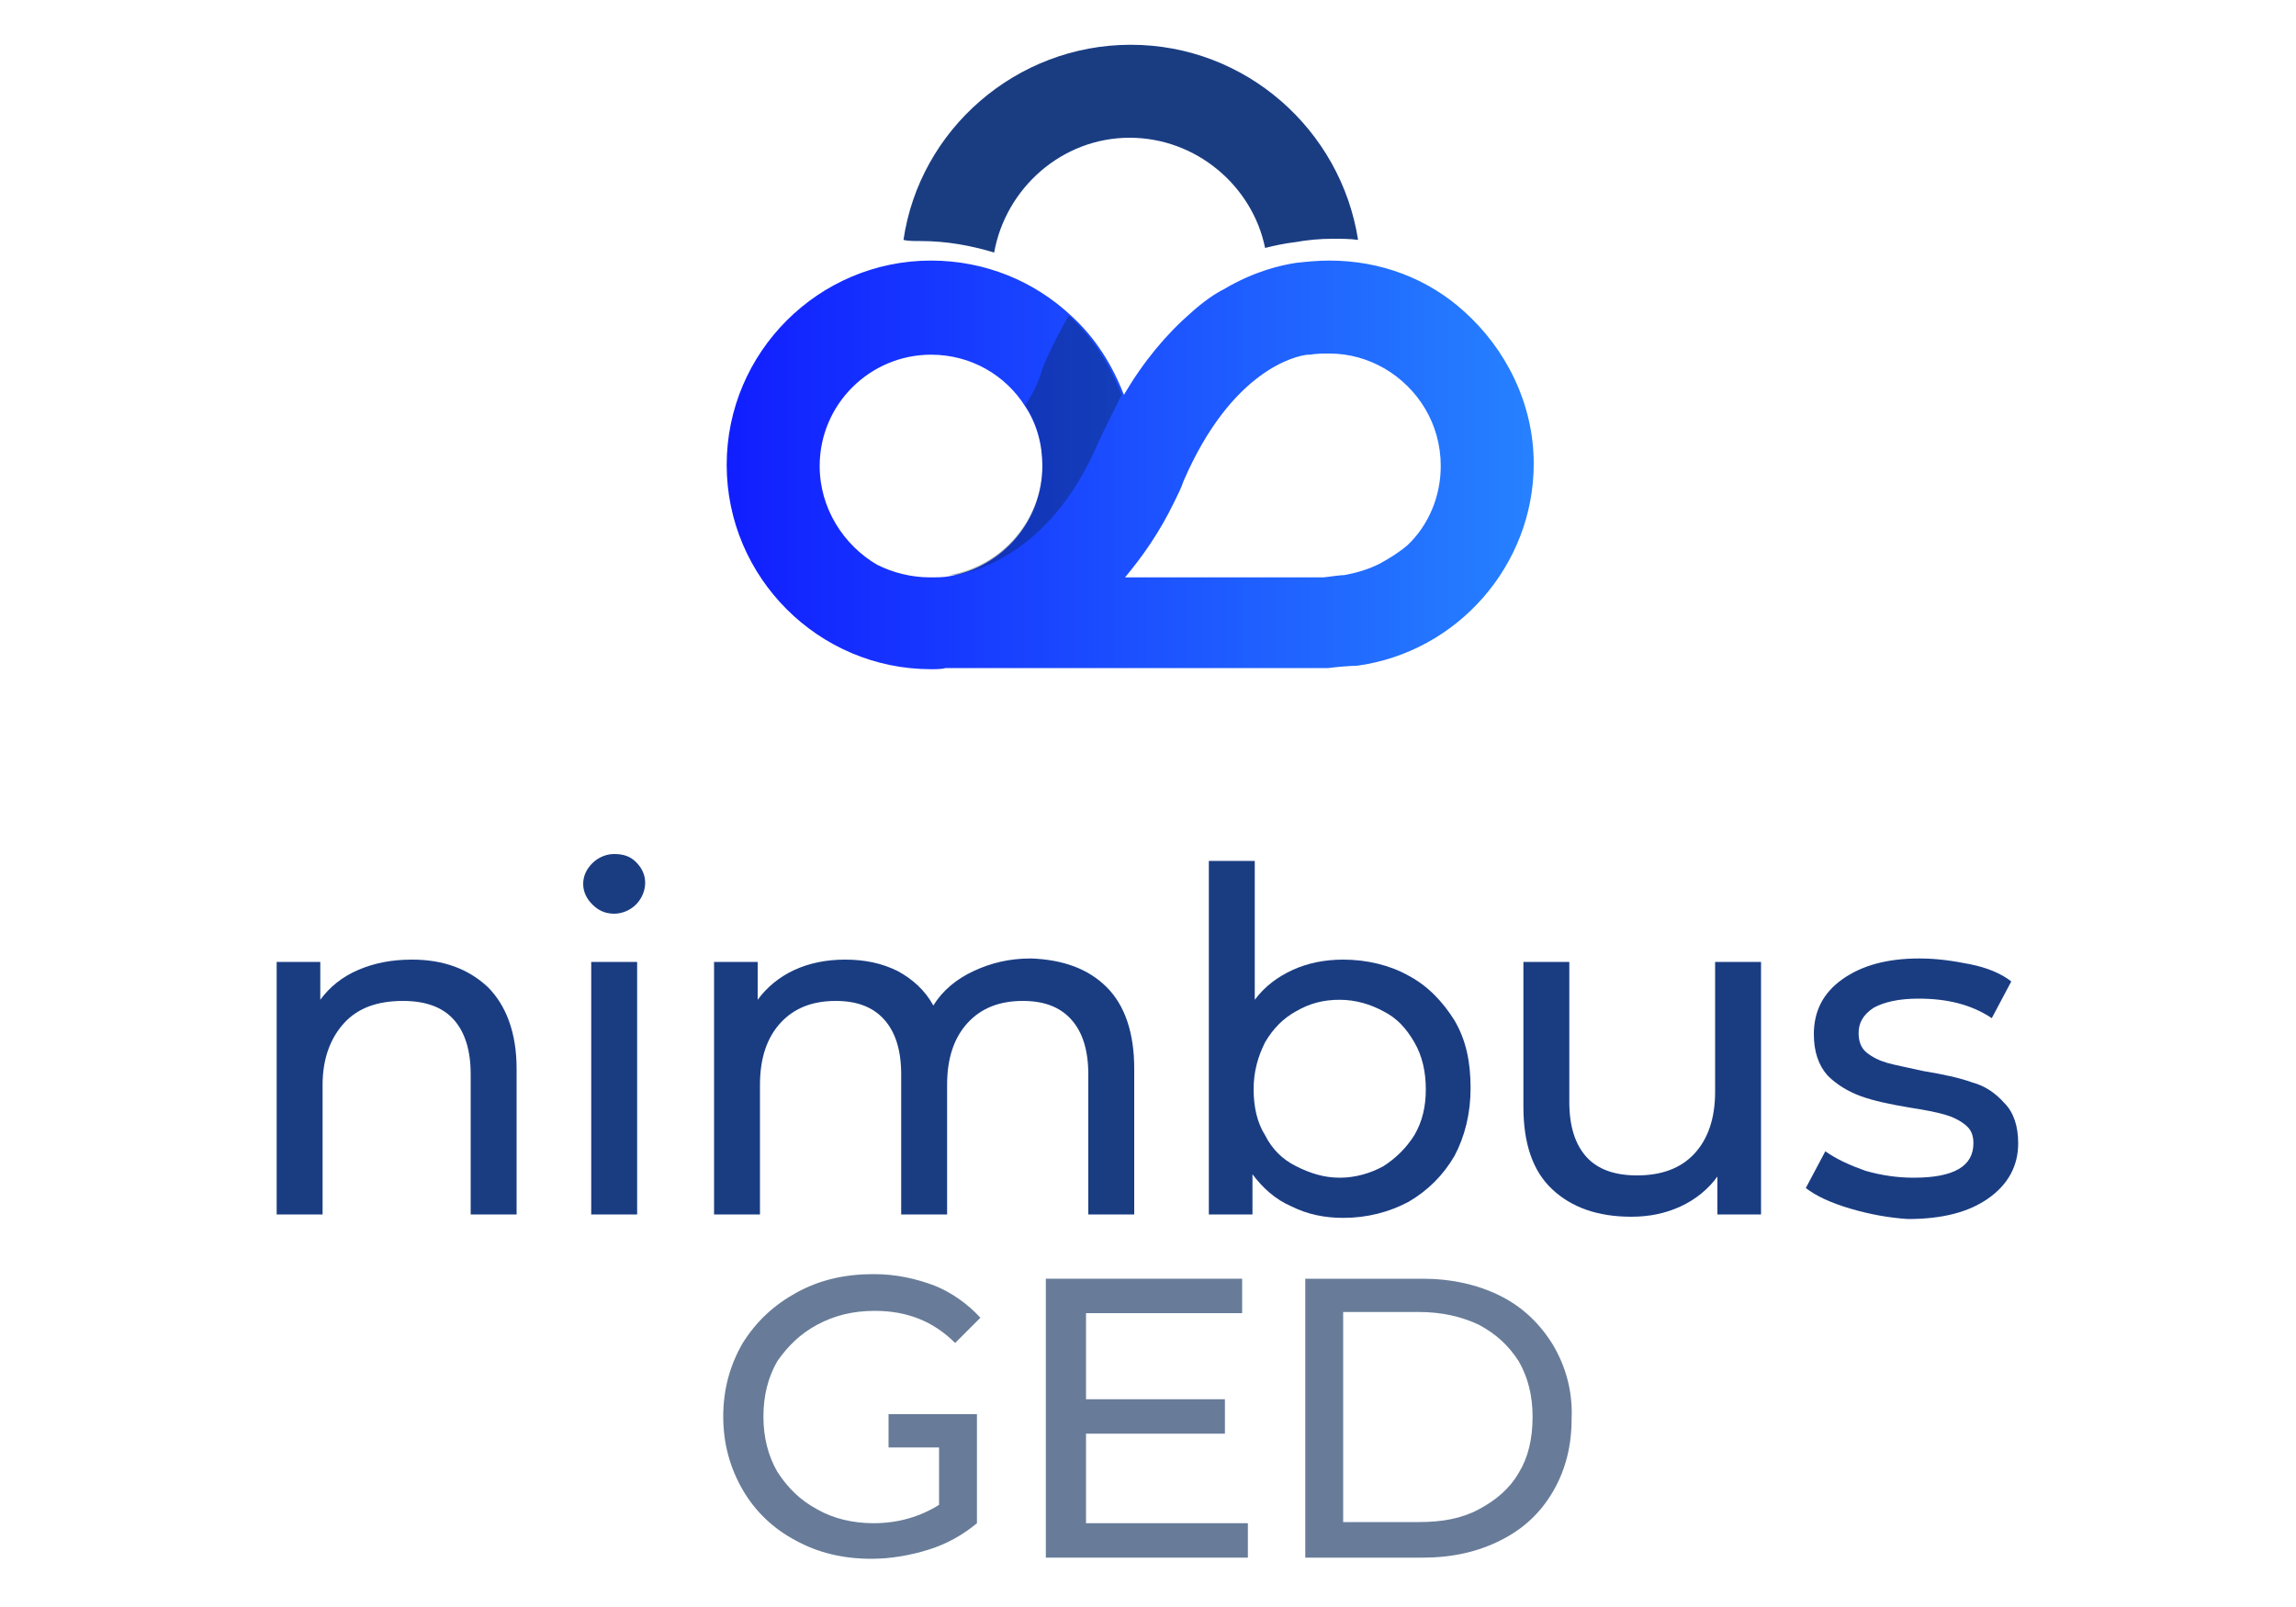
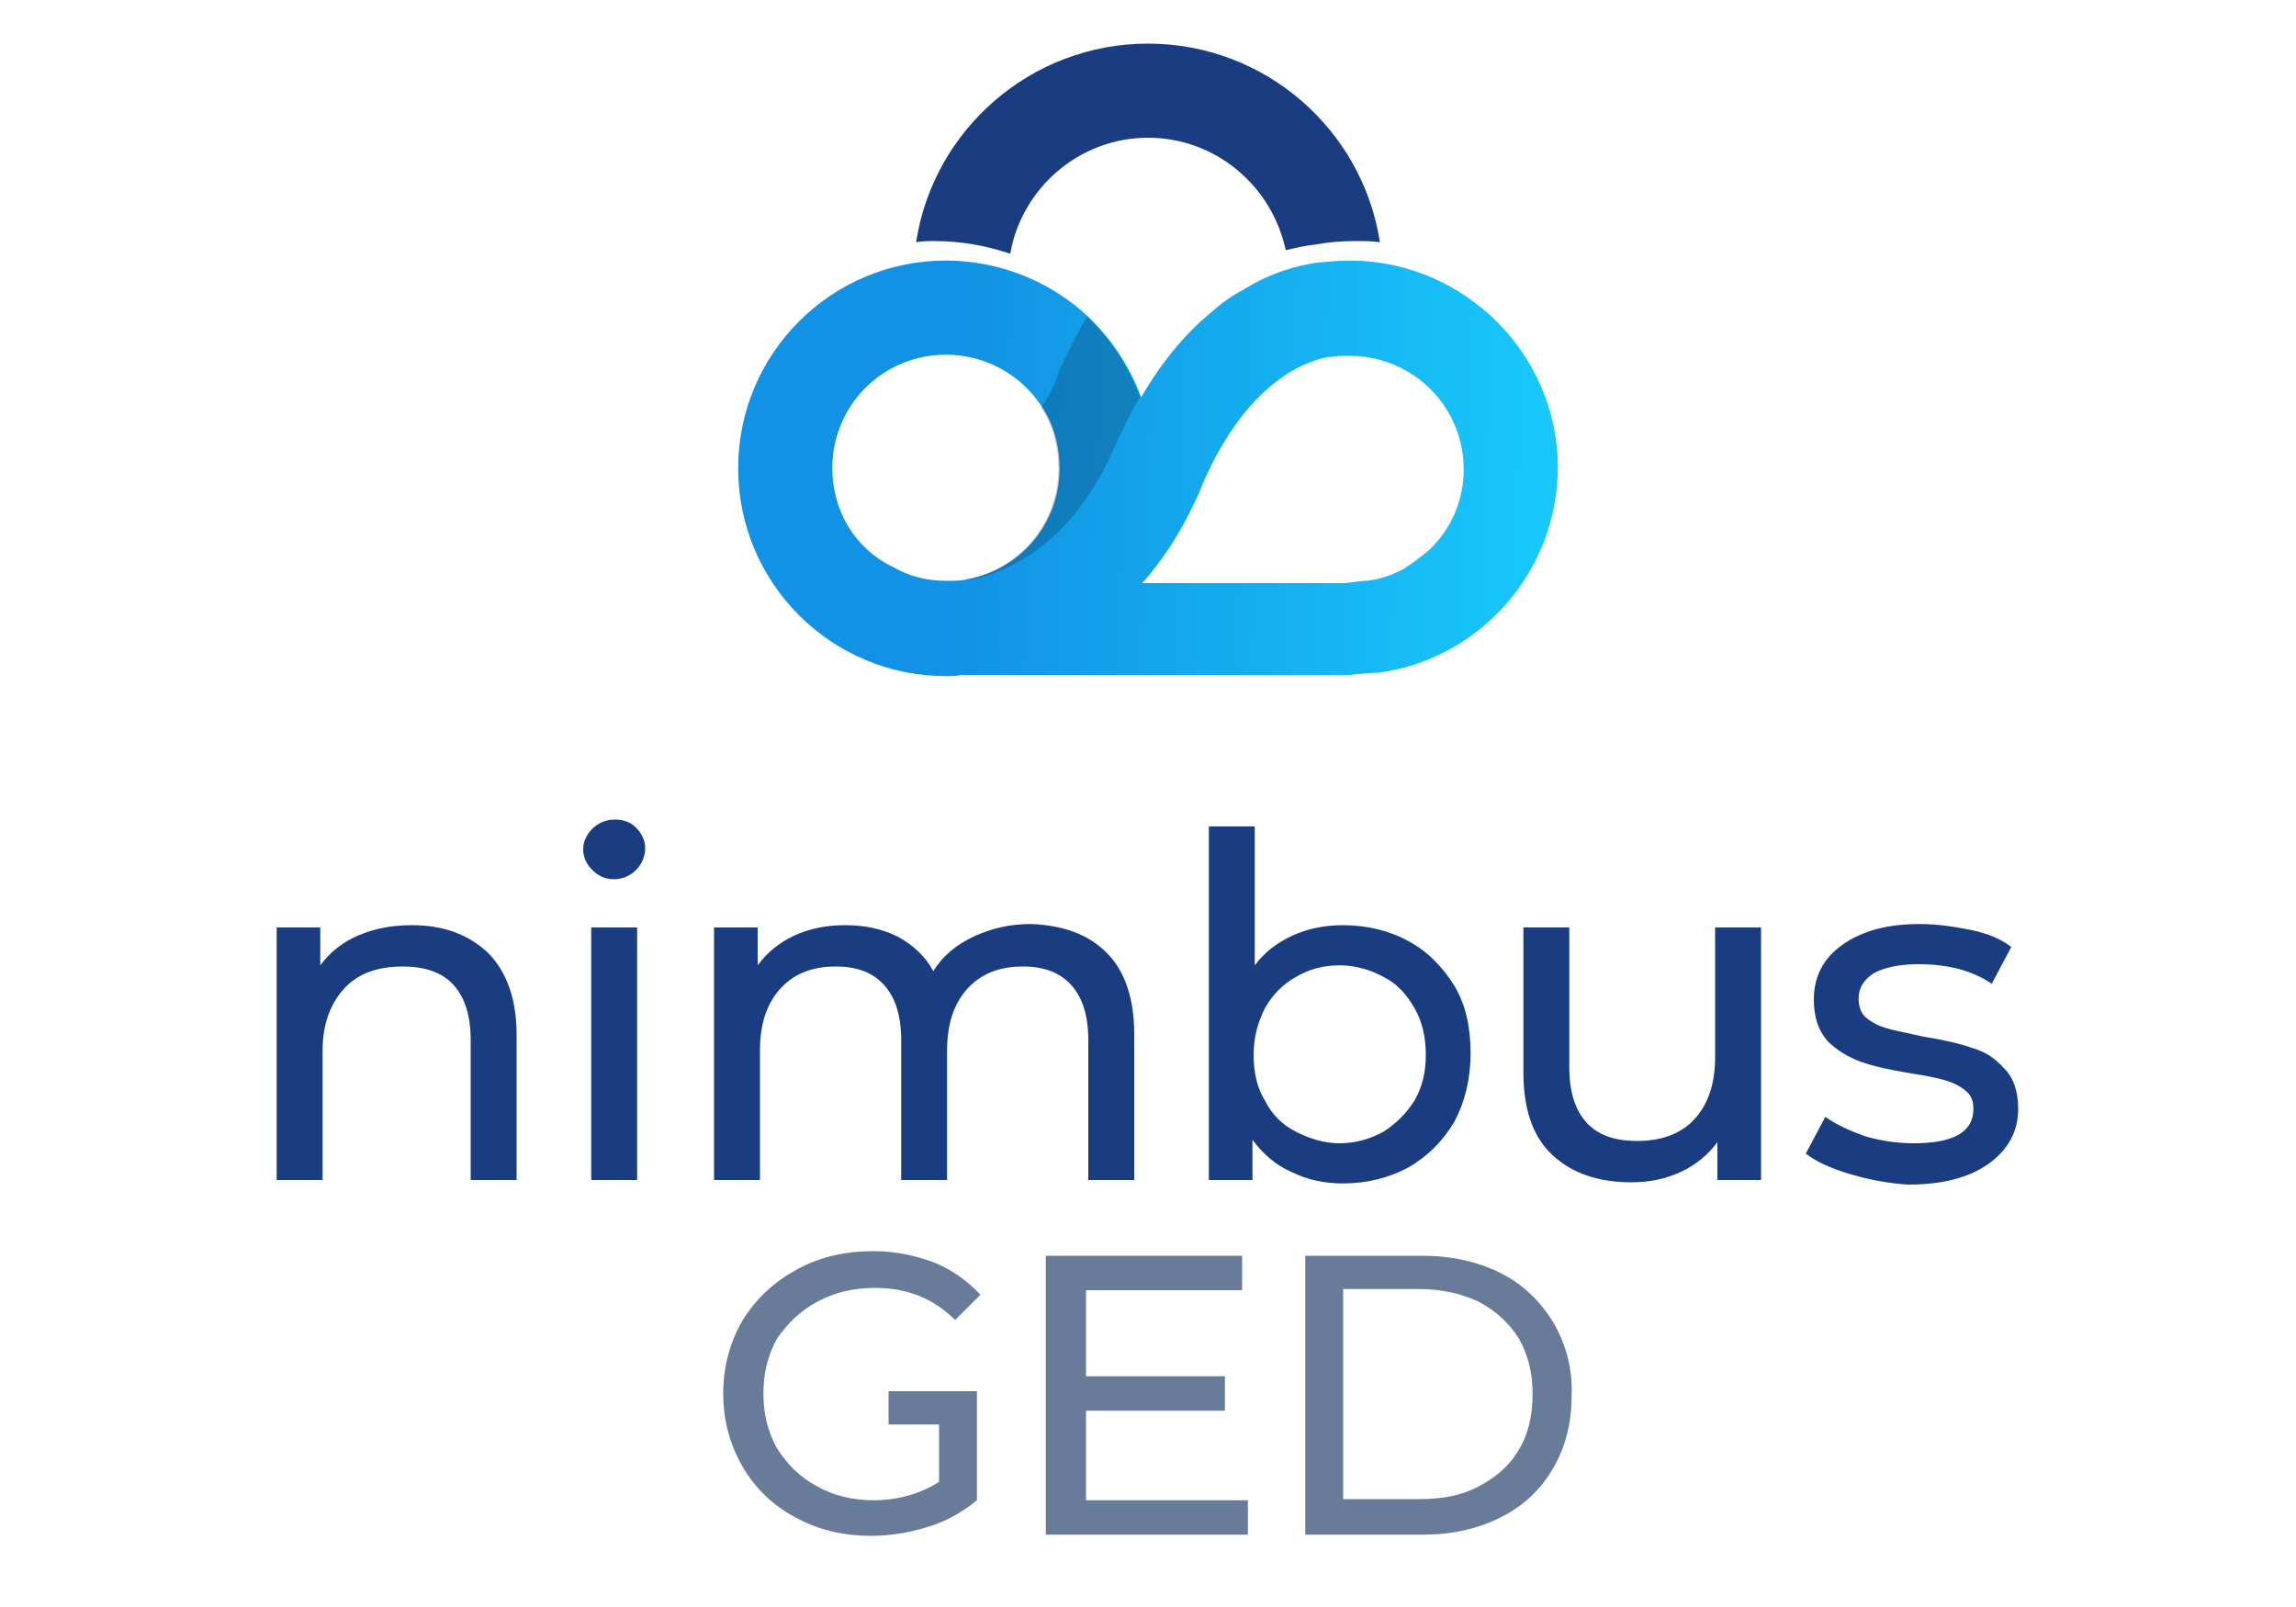
<svg xmlns="http://www.w3.org/2000/svg" version="1.1" id="Capa_1" x="0px" y="0px" viewBox="0 0 200 140" style="enable-background:new 0 0 200 140;" xml:space="preserve">
  <style type="text/css">
	.st0{fill:#1A3D82;}
- 	.st1{fill:url(#SVGID_1_);}
- 	.st2{opacity:0.352;fill:#072038;}
- 	.st3{fill:#687C99;}
+ 	.st1{fill:#687C99;}
+ 	.st2{fill:url(#SVGID_1_);}
+ 	.st3{opacity:0.25;fill:#072038;}
</style>
  <g>
+     <path class="st0" d="M42.5,83c1.6,1.6,2.5,4,2.5,7.1v12.7h-4V90.6c0-2.1-0.5-3.7-1.5-4.8c-1-1.1-2.5-1.6-4.4-1.6   c-2.2,0-3.9,0.6-5.1,1.9s-1.9,3.1-1.9,5.4v11.3h-4v-22h3.8v3.3c0.8-1.1,1.9-2,3.3-2.6c1.4-0.6,2.9-0.9,4.7-0.9   C38.6,80.6,40.8,81.4,42.5,83z" />
+     <path class="st0" d="M51.6,75.8c-0.5-0.5-0.8-1.1-0.8-1.8s0.3-1.3,0.8-1.8s1.2-0.8,1.9-0.8c0.8,0,1.4,0.2,1.9,0.7s0.8,1.1,0.8,1.8   c0,0.7-0.3,1.4-0.8,1.9s-1.2,0.8-1.9,0.8C52.7,76.6,52.1,76.3,51.6,75.8z M51.5,80.8h4v22h-4V80.8z" />
+     <path class="st0" d="M96.4,83c1.6,1.6,2.4,4,2.4,7.1v12.7h-4V90.6c0-2.1-0.5-3.7-1.5-4.8c-1-1.1-2.4-1.6-4.2-1.6   c-2,0-3.6,0.6-4.8,1.9c-1.2,1.3-1.8,3.1-1.8,5.4v11.3h-4V90.6c0-2.1-0.5-3.7-1.5-4.8c-1-1.1-2.4-1.6-4.2-1.6c-2,0-3.6,0.6-4.8,1.9   c-1.2,1.3-1.8,3.1-1.8,5.4v11.3h-4v-22H66v3.3c0.8-1.1,1.9-2,3.2-2.6c1.3-0.6,2.8-0.9,4.4-0.9c1.7,0,3.2,0.3,4.6,1   c1.3,0.7,2.4,1.7,3.1,3c0.8-1.3,2-2.3,3.5-3s3.1-1.1,5-1.1C92.6,80.6,94.8,81.4,96.4,83z" />
+     <path class="st0" d="M122.7,82c1.7,0.9,3,2.3,4,3.9c1,1.7,1.4,3.6,1.4,5.9c0,2.2-0.5,4.2-1.4,5.9c-1,1.7-2.3,3-4,4   c-1.7,0.9-3.6,1.4-5.7,1.4c-1.6,0-3.1-0.3-4.5-1c-1.4-0.6-2.5-1.6-3.4-2.8v3.5h-3.8V72h4v12.1c0.9-1.2,2-2,3.3-2.6s2.8-0.9,4.4-0.9   C119.1,80.6,121.1,81.1,122.7,82z M120.5,98.6c1.1-0.7,2-1.6,2.7-2.7c0.7-1.2,1-2.5,1-4s-0.3-2.9-1-4.1s-1.5-2.1-2.7-2.7   c-1.1-0.6-2.4-1-3.8-1s-2.6,0.3-3.8,1c-1.1,0.6-2,1.5-2.7,2.7c-0.6,1.2-1,2.5-1,4.1c0,1.5,0.3,2.9,1,4c0.6,1.2,1.5,2.1,2.7,2.7   s2.4,1,3.8,1S119.4,99.2,120.5,98.6z" />
+     <path class="st0" d="M153.4,80.8v22h-3.8v-3.3c-0.8,1.1-1.9,2-3.2,2.6s-2.7,0.9-4.3,0.9c-2.9,0-5.2-0.8-6.9-2.4s-2.5-4-2.5-7.2   V80.8h4V93c0,2.1,0.5,3.7,1.5,4.8c1,1.1,2.5,1.6,4.4,1.6c2.1,0,3.8-0.6,5-1.9s1.8-3.1,1.8-5.4V80.8H153.4z" />
+     <path class="st0" d="M161.2,102.3c-1.7-0.5-3-1.1-3.9-1.8l1.7-3.2c1,0.7,2.1,1.2,3.5,1.7c1.4,0.4,2.8,0.6,4.2,0.6   c3.5,0,5.2-1,5.2-3c0-0.7-0.2-1.2-0.7-1.6s-1.1-0.7-1.8-0.9c-0.7-0.2-1.7-0.4-3-0.6c-1.8-0.3-3.2-0.6-4.3-1s-2.1-1-2.9-1.8   c-0.8-0.9-1.2-2.1-1.2-3.6c0-2,0.8-3.6,2.5-4.8c1.7-1.2,3.9-1.8,6.7-1.8c1.5,0,2.9,0.2,4.4,0.5s2.7,0.8,3.6,1.5l-1.7,3.2   c-1.8-1.2-3.9-1.7-6.4-1.7c-1.7,0-3,0.3-3.9,0.8c-0.9,0.6-1.3,1.3-1.3,2.2c0,0.7,0.2,1.3,0.7,1.7c0.5,0.4,1.1,0.7,1.8,0.9   c0.7,0.2,1.8,0.4,3.1,0.7c1.8,0.3,3.2,0.6,4.3,1c1.1,0.3,2,0.9,2.8,1.8c0.8,0.8,1.2,2,1.2,3.5c0,2-0.9,3.6-2.6,4.8   c-1.7,1.2-4,1.8-7,1.8C164.6,103.1,162.9,102.8,161.2,102.3z" />
+   </g>
+   <g>
+     <polygon class="st1" points="94.6,122.9 106.7,122.9 106.7,119.9 94.6,119.9 94.6,112.4 108.2,112.4 108.2,109.4 91.1,109.4    91.1,133.7 108.7,133.7 108.7,130.7 94.6,130.7  " />
+     <path class="st1" d="M135.3,115.2c-1.1-1.8-2.6-3.3-4.6-4.3s-4.3-1.5-6.8-1.5h-10.2v24.3h10.2c2.6,0,4.8-0.5,6.8-1.5   s3.5-2.4,4.6-4.3s1.6-4,1.6-6.3C137,119.2,136.4,117.1,135.3,115.2z M132.3,126.3c-0.8,1.4-2,2.4-3.5,3.2s-3.2,1.1-5.2,1.1H117   v-18.3h6.6c2,0,3.7,0.4,5.2,1.1c1.5,0.8,2.6,1.8,3.5,3.2c0.8,1.4,1.2,3,1.2,4.8C133.5,123.4,133.1,125,132.3,126.3z" />
+     <path class="st1" d="M71.2,113.4c1.5-0.8,3.1-1.2,5-1.2c2.8,0,5.1,0.9,7,2.8l2.2-2.2c-1.1-1.2-2.5-2.2-4-2.8c-1.6-0.6-3.3-1-5.3-1   c-2.5,0-4.7,0.5-6.7,1.6s-3.5,2.5-4.7,4.4c-1.1,1.9-1.7,4-1.7,6.4s0.6,4.5,1.7,6.4c1.1,1.9,2.7,3.4,4.6,4.4c2,1.1,4.2,1.6,6.6,1.6   c1.7,0,3.4-0.3,5-0.8s3-1.3,4.2-2.3v-9.5h-3.3l0,0h-4.4v2.9h4.4v5c-1.6,1-3.5,1.6-5.7,1.6c-1.8,0-3.5-0.4-4.9-1.2   c-1.5-0.8-2.6-1.9-3.5-3.3c-0.8-1.4-1.2-3-1.2-4.8s0.4-3.4,1.2-4.8C68.6,115.3,69.7,114.2,71.2,113.4z" />
+   </g>
+   <g>
    <g>
-       <g>
-         <path class="st0" d="M42.5,86c1.6,1.6,2.5,4,2.5,7.1v12.7h-4V93.6c0-2.1-0.5-3.7-1.5-4.8c-1-1.1-2.5-1.6-4.4-1.6     c-2.2,0-3.9,0.6-5.1,1.9c-1.2,1.3-1.9,3.1-1.9,5.4v11.3h-4v-22h3.8v3.3c0.8-1.1,1.9-2,3.3-2.6c1.4-0.6,2.9-0.9,4.7-0.9     C38.6,83.6,40.8,84.4,42.5,86z" />
-         <path class="st0" d="M51.6,78.8c-0.5-0.5-0.8-1.1-0.8-1.8s0.3-1.3,0.8-1.8c0.5-0.5,1.2-0.8,1.9-0.8c0.8,0,1.4,0.2,1.9,0.7     c0.5,0.5,0.8,1.1,0.8,1.8c0,0.7-0.3,1.4-0.8,1.9c-0.5,0.5-1.2,0.8-1.9,0.8C52.7,79.6,52.1,79.3,51.6,78.8z M51.5,83.8h4v22h-4     V83.8z" />
-         <path class="st0" d="M96.4,86c1.6,1.6,2.4,4,2.4,7.1v12.7h-4V93.6c0-2.1-0.5-3.7-1.5-4.8c-1-1.1-2.4-1.6-4.2-1.6     c-2,0-3.6,0.6-4.8,1.9c-1.2,1.3-1.8,3.1-1.8,5.4v11.3h-4V93.6c0-2.1-0.5-3.7-1.5-4.8c-1-1.1-2.4-1.6-4.2-1.6     c-2,0-3.6,0.6-4.8,1.9c-1.2,1.3-1.8,3.1-1.8,5.4v11.3h-4v-22h3.8v3.3c0.8-1.1,1.9-2,3.2-2.6c1.3-0.6,2.8-0.9,4.4-0.9     c1.7,0,3.2,0.3,4.6,1c1.3,0.7,2.4,1.7,3.1,3c0.8-1.3,2-2.3,3.5-3c1.5-0.7,3.1-1.1,5-1.1C92.6,83.6,94.8,84.4,96.4,86z" />
-         <path class="st0" d="M122.7,85c1.7,0.9,3,2.3,4,3.9c1,1.7,1.4,3.6,1.4,5.9c0,2.2-0.5,4.2-1.4,5.9c-1,1.7-2.3,3-4,4     c-1.7,0.9-3.6,1.4-5.7,1.4c-1.6,0-3.1-0.3-4.5-1c-1.4-0.6-2.5-1.6-3.4-2.8v3.5h-3.8V75h4v12.1c0.9-1.2,2-2,3.3-2.6     c1.3-0.6,2.8-0.9,4.4-0.9C119.1,83.6,121.1,84.1,122.7,85z M120.5,101.6c1.1-0.7,2-1.6,2.7-2.7c0.7-1.2,1-2.5,1-4     c0-1.5-0.3-2.9-1-4.1c-0.7-1.2-1.5-2.1-2.7-2.7c-1.1-0.6-2.4-1-3.8-1c-1.4,0-2.6,0.3-3.8,1c-1.1,0.6-2,1.5-2.7,2.7     c-0.6,1.2-1,2.5-1,4.1c0,1.5,0.3,2.9,1,4c0.6,1.2,1.5,2.1,2.7,2.7s2.4,1,3.8,1C118.1,102.6,119.4,102.2,120.5,101.6z" />
-         <path class="st0" d="M153.4,83.8v22h-3.8v-3.3c-0.8,1.1-1.9,2-3.2,2.6c-1.3,0.6-2.7,0.9-4.3,0.9c-2.9,0-5.2-0.8-6.9-2.4     c-1.7-1.6-2.5-4-2.5-7.2V83.8h4V96c0,2.1,0.5,3.7,1.5,4.8c1,1.1,2.5,1.6,4.4,1.6c2.1,0,3.8-0.6,5-1.9c1.2-1.3,1.8-3.1,1.8-5.4     V83.8H153.4z" />
-         <path class="st0" d="M161.2,105.3c-1.7-0.5-3-1.1-3.9-1.8l1.7-3.2c1,0.7,2.1,1.2,3.5,1.7c1.4,0.4,2.8,0.6,4.2,0.6     c3.5,0,5.2-1,5.2-3c0-0.7-0.2-1.2-0.7-1.6c-0.5-0.4-1.1-0.7-1.8-0.9c-0.7-0.2-1.7-0.4-3-0.6c-1.8-0.3-3.2-0.6-4.3-1     c-1.1-0.4-2.1-1-2.9-1.8c-0.8-0.9-1.2-2.1-1.2-3.6c0-2,0.8-3.6,2.5-4.8c1.7-1.2,3.9-1.8,6.7-1.8c1.5,0,2.9,0.2,4.4,0.5     s2.7,0.8,3.6,1.5l-1.7,3.2c-1.8-1.2-3.9-1.7-6.4-1.7c-1.7,0-3,0.3-3.9,0.8c-0.9,0.6-1.3,1.3-1.3,2.2c0,0.7,0.2,1.3,0.7,1.7     c0.5,0.4,1.1,0.7,1.8,0.9c0.7,0.2,1.8,0.4,3.1,0.7c1.8,0.3,3.2,0.6,4.3,1c1.1,0.3,2,0.9,2.8,1.8c0.8,0.8,1.2,2,1.2,3.5     c0,2-0.9,3.6-2.6,4.8c-1.7,1.2-4,1.8-7,1.8C164.6,106.1,162.9,105.8,161.2,105.3z" />
-       </g>
-       <g>
-         <path class="st0" d="M80.2,21c2.3,0,4.4,0.4,6.4,1c1-5.6,5.9-10,11.8-10c5.8,0,10.7,4.2,11.8,9.6c0.8-0.2,1.7-0.4,2.6-0.5     c1.1-0.2,2.2-0.3,3.3-0.3c0.7,0,1.5,0,2.2,0.1c-1.5-9.6-9.8-17-19.8-17c-10,0-18.4,7.4-19.8,17C79.1,21,79.6,21,80.2,21z" />
-       </g>
-       <linearGradient id="SVGID_1_" gradientUnits="userSpaceOnUse" x1="63.298" y1="40.525" x2="133.586" y2="40.525">
-         <stop offset="0" style="stop-color:#111EFF" />
-         <stop offset="1" style="stop-color:#2681FF" />
-       </linearGradient>
-       <path class="st1" d="M127.5,27.1c-3.1-2.8-7.2-4.4-11.7-4.4c-1,0-2,0.1-2.9,0.2c-1.3,0.2-3.6,0.7-6.3,2.3c-0.8,0.4-1.8,1.1-2.8,2    c-2.2,1.9-4.2,4.3-5.9,7.2c-1-2.6-2.5-5-4.6-6.9c-3.2-3-7.5-4.8-12.2-4.8c-9.8,0-17.8,8-17.8,17.8s8,17.8,17.8,17.8    c0.4,0,0.9,0,1.3-0.1l20.6,0l12.6,0l0.1,0c0.7-0.1,2-0.2,2.5-0.2c8.8-1.2,15.4-8.8,15.4-17.6C133.6,35.2,131.2,30.4,127.5,27.1z     M71.4,40.6c0-5.4,4.4-9.7,9.7-9.7c3.5,0,6.5,1.8,8.2,4.5c1,1.5,1.5,3.3,1.5,5.2c0,4.8-3.5,8.8-8.1,9.6c-0.5,0.1-1.1,0.1-1.7,0.1    c0,0,0,0,0,0c-1.6,0-3.2-0.4-4.6-1.1C73.5,47.5,71.4,44.3,71.4,40.6z M120.2,49.1c-1,0.5-2,0.8-3.1,1c-0.2,0-1.1,0.1-1.8,0.2    l-17.3,0c1.5-1.8,3-3.9,4.3-6.6c0.3-0.6,0.6-1.2,0.8-1.8c4.2-9.7,9.8-10.9,10.8-11l0.2,0c0.6-0.1,1.1-0.1,1.7-0.1    c1.8,0,3.4,0.5,4.8,1.3c2.9,1.7,4.9,4.8,4.9,8.5c0,2.7-1.1,5.2-2.9,6.9C121.9,48.1,121.1,48.6,120.2,49.1z" />
-       <path class="st2" d="M89.3,35.3c1,1.5,1.5,3.3,1.5,5.2c0,4.8-3.5,8.8-8.1,9.6l0.6,0c2.6-0.5,8.5-2.6,12.3-11.4    c0.7-1.5,1.4-2.9,2.1-4.3c-1-2.6-2.5-5-4.6-6.9c-0.8,1.4-1.6,2.9-2.3,4.6C90.5,33.3,89.9,34.4,89.3,35.3z" />
+       <path class="st0" d="M81.4,21c2.3,0,4.5,0.4,6.6,1.1c1-5.7,6-10.1,12-10.1c5.9,0,10.8,4.2,12,9.8c0.8-0.2,1.7-0.4,2.6-0.5    c1.1-0.2,2.3-0.3,3.4-0.3c0.8,0,1.5,0,2.2,0.1c-1.5-9.8-10-17.3-20.2-17.3c-10.2,0-18.7,7.5-20.2,17.3C80.4,21,80.9,21,81.4,21z" />
    </g>
-     <g>
-       <polygon class="st3" points="94.6,124.9 106.7,124.9 106.7,121.9 94.6,121.9 94.6,114.4 108.2,114.4 108.2,111.4 91.1,111.4     91.1,135.7 108.7,135.7 108.7,132.7 94.6,132.7   " />
-       <path class="st3" d="M135.3,117.2c-1.1-1.8-2.6-3.3-4.6-4.3c-2-1-4.3-1.5-6.8-1.5h-10.2v24.3h10.2c2.6,0,4.8-0.5,6.8-1.5    c2-1,3.5-2.4,4.6-4.3s1.6-4,1.6-6.3C137,121.2,136.4,119.1,135.3,117.2z M132.3,128.3c-0.8,1.4-2,2.4-3.5,3.2    c-1.5,0.8-3.2,1.1-5.2,1.1h-6.6v-18.3h6.6c2,0,3.7,0.4,5.2,1.1c1.5,0.8,2.6,1.8,3.5,3.2c0.8,1.4,1.2,3,1.2,4.8    C133.5,125.4,133.1,127,132.3,128.3z" />
-       <path class="st3" d="M71.2,115.4c1.5-0.8,3.1-1.2,5-1.2c2.8,0,5.1,0.9,7,2.8l2.2-2.2c-1.1-1.2-2.5-2.2-4-2.8c-1.6-0.6-3.3-1-5.3-1    c-2.5,0-4.7,0.5-6.7,1.6c-2,1.1-3.5,2.5-4.7,4.4c-1.1,1.9-1.7,4-1.7,6.4c0,2.4,0.6,4.5,1.7,6.4c1.1,1.9,2.7,3.4,4.6,4.4    c2,1.1,4.2,1.6,6.6,1.6c1.7,0,3.4-0.3,5-0.8c1.6-0.5,3-1.3,4.2-2.3v-9.5h-3.3v0h-4.4v2.9h4.4v5c-1.6,1-3.5,1.6-5.7,1.6    c-1.8,0-3.5-0.4-4.9-1.2c-1.5-0.8-2.6-1.9-3.5-3.3c-0.8-1.4-1.2-3-1.2-4.8c0-1.8,0.4-3.4,1.2-4.8    C68.6,117.3,69.7,116.2,71.2,115.4z" />
-     </g>
+     <linearGradient id="SVGID_1_" gradientUnits="userSpaceOnUse" x1="133.477" y1="42.1" x2="83.556" y2="40.18">
+       <stop offset="0" style="stop-color:#18C7FB" />
+       <stop offset="1" style="stop-color:#1292E4" />
+     </linearGradient>
+     <path class="st2" d="M129.5,27.2c-3.2-2.8-7.4-4.5-11.9-4.5c-1,0-2,0.1-3,0.2c-1.3,0.2-3.7,0.7-6.4,2.4c-0.8,0.4-1.8,1.1-2.8,2   c-2.3,1.9-4.3,4.4-6,7.3c-1-2.7-2.6-5.1-4.6-7c-3.2-3-7.6-4.9-12.4-4.9c-10,0-18.1,8.1-18.1,18.1s8.1,18.1,18.1,18.1   c0.5,0,0.9,0,1.3-0.1l20.9,0l12.8,0l0.2,0c0.7-0.1,2-0.2,2.5-0.2c8.9-1.2,15.6-8.9,15.6-17.9C135.7,35.4,133.3,30.5,129.5,27.2z    M72.5,40.8c0-5.5,4.4-9.9,9.9-9.9c3.5,0,6.6,1.8,8.4,4.6c1,1.5,1.5,3.4,1.5,5.3c0,4.9-3.5,8.9-8.2,9.7c-0.5,0.1-1.1,0.1-1.7,0.1   c0,0,0,0,0,0c-1.7,0-3.2-0.4-4.6-1.2C74.6,47.9,72.5,44.6,72.5,40.8z M122.2,49.6c-1,0.5-2,0.9-3.2,1c-0.2,0-1.1,0.1-1.9,0.2   l-17.6,0c1.6-1.8,3.1-4,4.4-6.7c0.3-0.6,0.6-1.2,0.8-1.8c4.2-9.8,9.9-11,11-11.2l0.2,0c0.6-0.1,1.1-0.1,1.7-0.1   c1.8,0,3.5,0.5,4.9,1.3c3,1.7,5,4.9,5,8.6c0,2.7-1.1,5.2-3,7C123.8,48.5,123,49.1,122.2,49.6z" />
+     <path class="st3" d="M90.7,35.5c1,1.5,1.5,3.4,1.5,5.3c0,4.9-3.5,8.9-8.2,9.7l0.6,0c2.6-0.5,8.7-2.7,12.5-11.6   c0.7-1.5,1.4-3,2.2-4.3c-1-2.7-2.6-5.1-4.6-7c-0.9,1.4-1.6,3-2.4,4.6C91.9,33.5,91.3,34.6,90.7,35.5z" />
  </g>
</svg>
